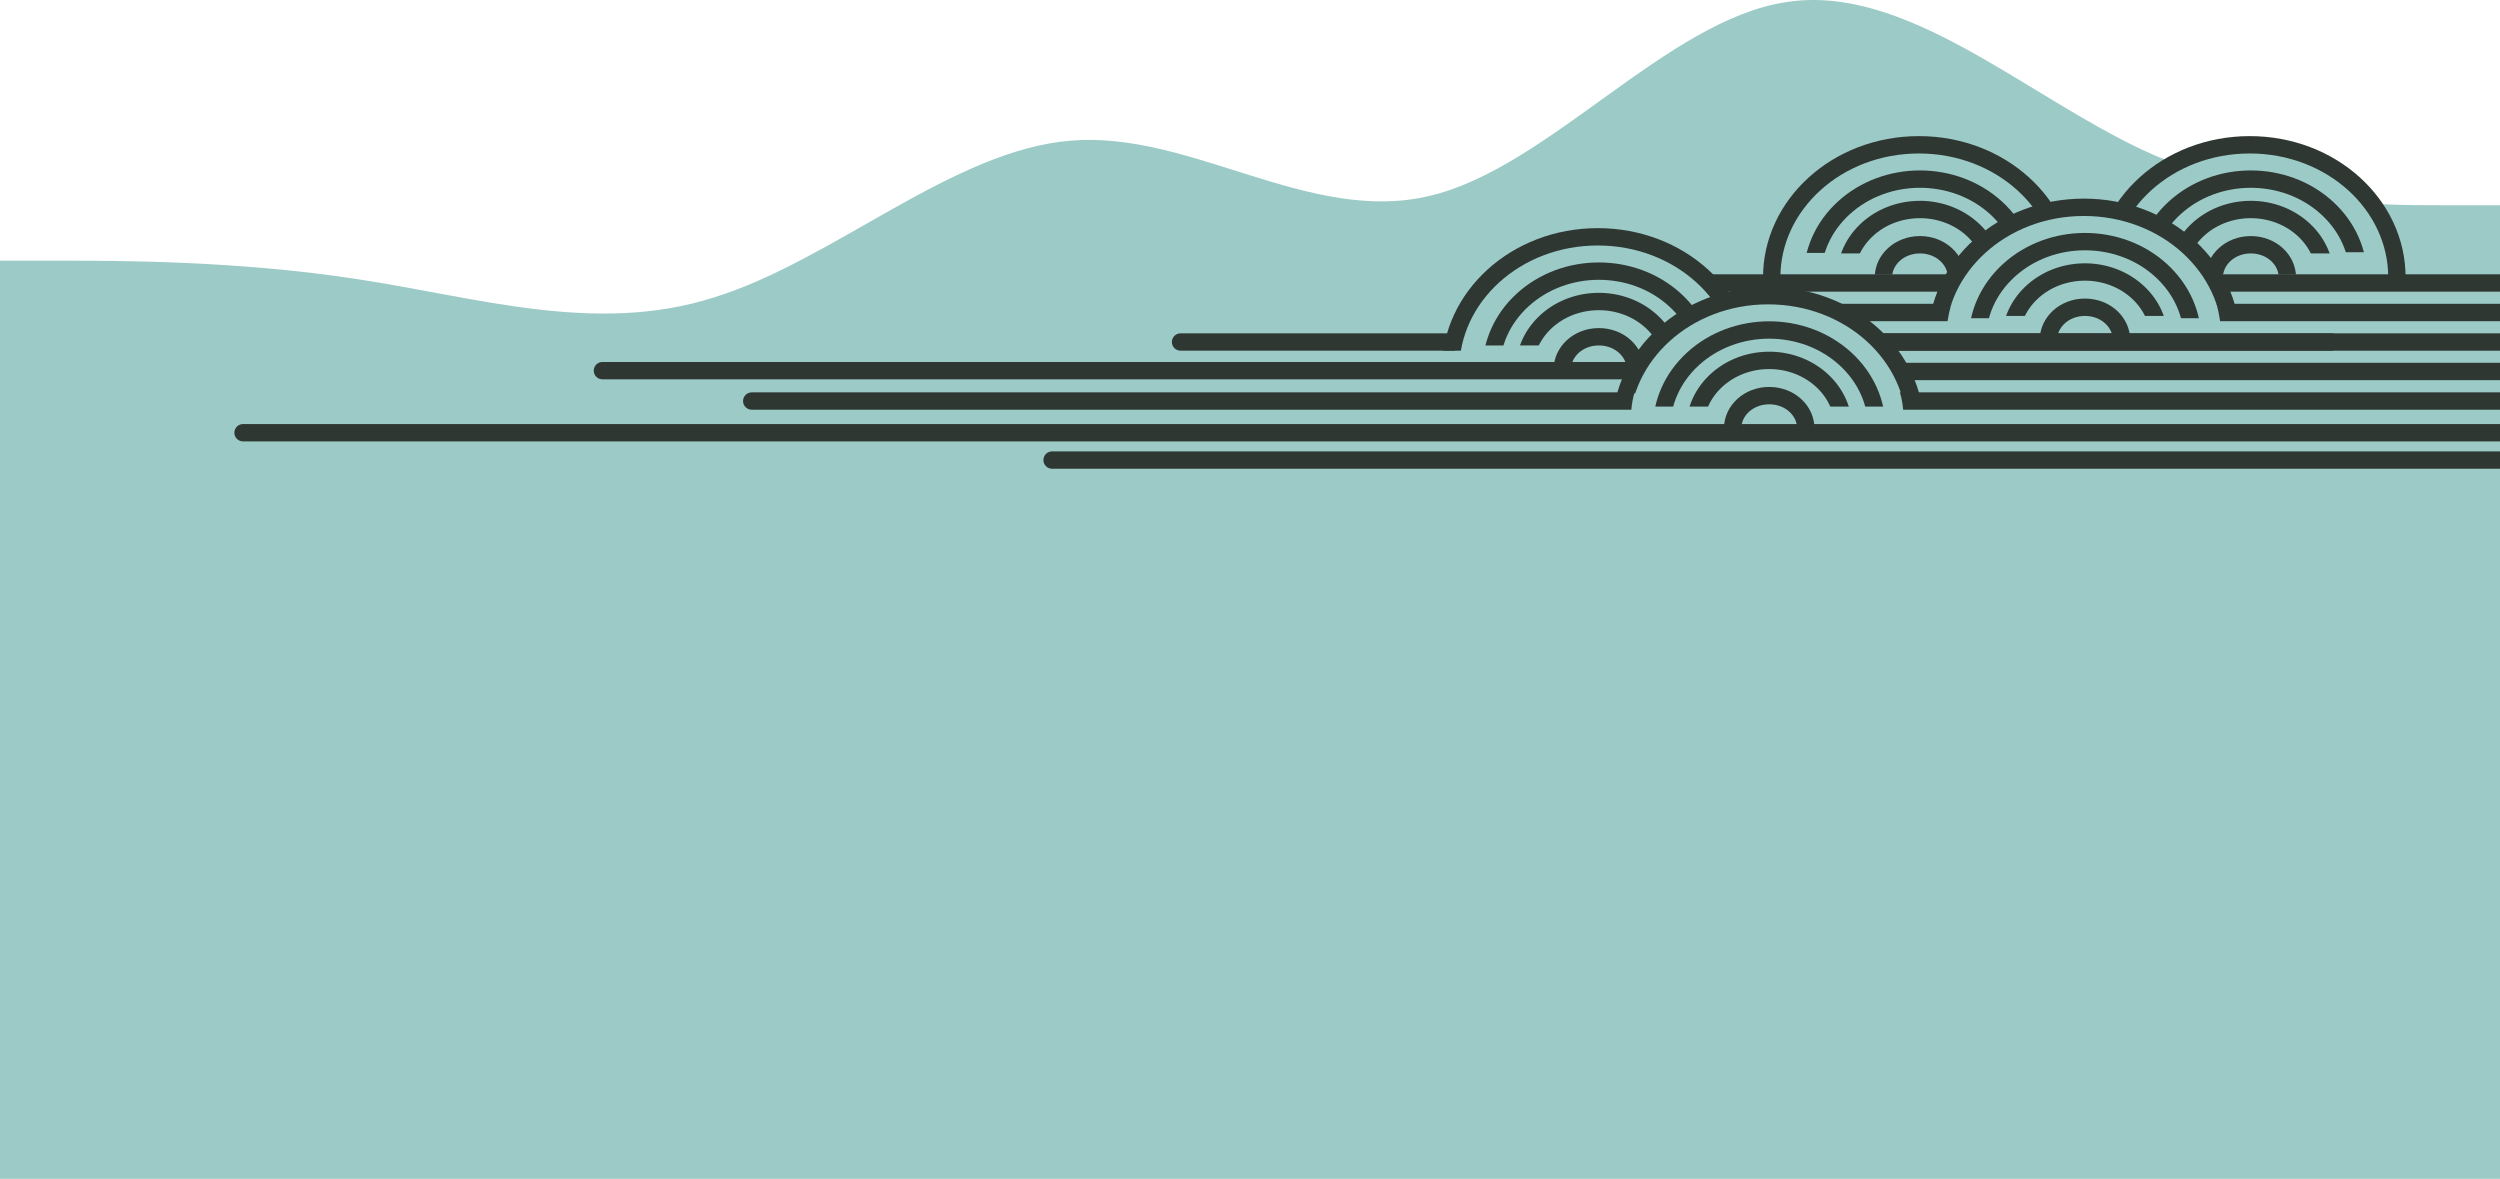
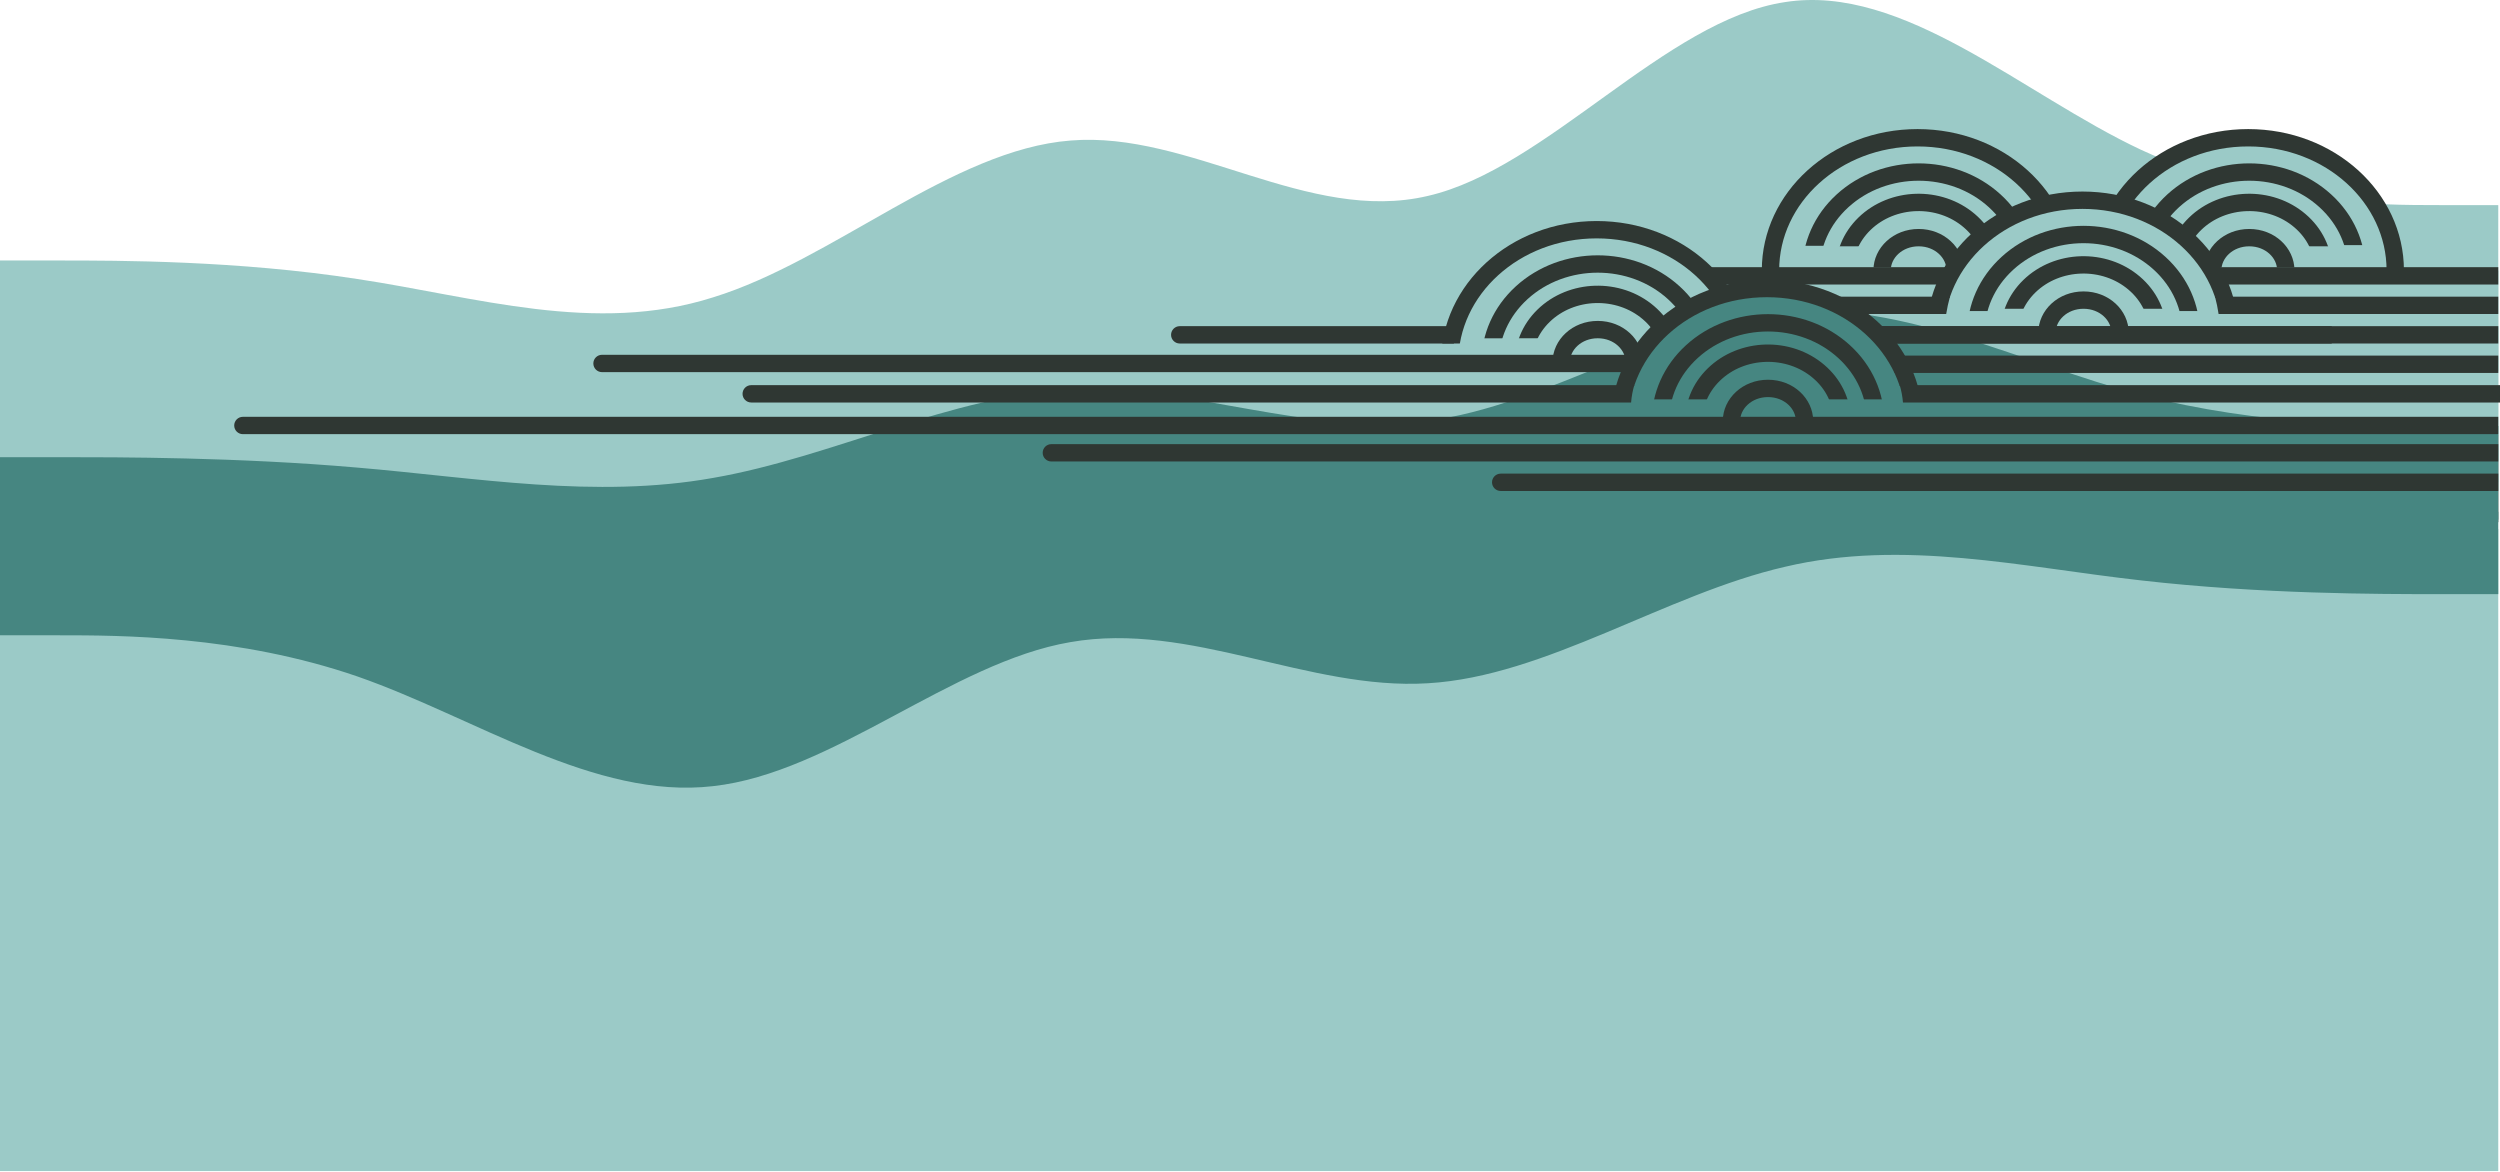
- <svg xmlns="http://www.w3.org/2000/svg" width="1440" height="679" viewBox="0 0 1440 679" fill="none">
-   <path d="M1440 255.555H1405.7C1371.4 255.555 1303 255.555 1234 244.929C1165.7 234.701 1097 212.854 1029 234.403C960 255.555 891 319.11 823 324.373C754.3 330.033 686 276.409 617 292.595C548.6 308.186 480 393.588 411 403.816C342.9 414.442 274 350.887 206 319.11C137.1 287.332 69 287.332 34 287.332H0V192H34.3C68.6 192 137 192 206 192C274.3 192 343 192 411 192C480 192 549 192 617 192C685.7 192 754 192 823 192C891.4 192 960 192 1029 192C1097.1 192 1166 192 1234 192C1302.9 192 1371 192 1406 192H1440V255.555Z" fill="#9BCAC7" />
+ <svg xmlns="http://www.w3.org/2000/svg" width="1441" height="675" viewBox="0 0 1441 675" fill="none">
+   <path d="M0 267.283H34.3C68.6 267.283 137 267.283 206 272.92C274.3 278.346 343 289.937 411 278.505C480 267.283 549 233.566 617 230.774C685.7 227.771 754 256.22 823 247.633C891.4 239.361 960 194.054 1029 188.628C1097.1 182.991 1166 216.708 1234 233.566C1302.9 250.425 1371 250.425 1406 250.425H1440V301H1405.7C1371.4 301 1303 301 1234 301C1165.7 301 1097 301 1029 301C960 301 891 301 823 301C754.3 301 686 301 617 301C548.6 301 480 301 411 301C342.9 301 274 301 206 301C137.1 301 69 301 34 301H0V267.283Z" fill="#2F3733" />
+   <path d="M1440 251.555H1405.7C1371.4 251.555 1303 251.555 1234 240.929C1165.7 230.701 1097 208.854 1029 230.403C960 251.555 891 315.11 823 320.373C754.3 326.033 686 272.409 617 288.595C548.6 304.186 480 389.588 411 399.816C342.9 410.442 274 346.887 206 315.11C137.1 283.332 69 283.332 34 283.332H0V188H34.3C68.6 188 137 188 206 188C274.3 188 343 188 411 188C480 188 549 188 617 188C685.7 188 754 188 823 188C891.4 188 960 188 1029 188C1097.1 188 1166 188 1234 188C1302.9 188 1371 188 1406 188H1440V251.555Z" fill="#9BCAC7" />
  <path d="M0 150.147H34.3C68.6 150.147 137 150.147 206 160.822C274.3 171.099 343 193.048 411 171.398C480 150.147 549 86.294 617 81.006C685.7 75.319 754 129.195 823 112.932C891.4 97.268 960 11.466 1029 1.189C1097.1 -9.486 1166 54.367 1234 86.294C1302.9 118.22 1371 118.22 1406 118.22H1440V214H1405.7C1371.4 214 1303 214 1234 214C1165.7 214 1097 214 1029 214C960 214 891 214 823 214C754.3 214 686 214 617 214C548.6 214 480 214 411 214C342.9 214 274 214 206 214C137.1 214 69 214 34 214H0V150.147Z" fill="#9BCAC7" />
-   <rect width="517" height="122" transform="matrix(-1 0 0 1 1440 160)" fill="#9BCAC7" />
-   <ellipse cx="82.368" cy="71.87" rx="82.368" ry="71.87" transform="matrix(-1 0 0 1 1378.61 87.5356)" fill="#9BCAC7" />
-   <mask id="mask0_69_770" style="mask-type:alpha" maskUnits="userSpaceOnUse" x="1206" y="78" width="180" height="164">
-     <path d="M1211.08 159.743C1211.08 201.452 1248.56 236.083 1295.85 236.083C1343.15 236.083 1380.62 201.452 1380.62 159.743C1380.62 118.034 1343.15 83.403 1295.85 83.403C1248.56 83.403 1211.08 118.034 1211.08 159.743Z" stroke="#252C29" stroke-width="10" stroke-miterlimit="10" />
+   <rect width="517" height="122" transform="matrix(-1 0 0 1 1440 156)" fill="#9BCAC7" />
+   <ellipse cx="82.368" cy="71.87" rx="82.368" ry="71.87" transform="matrix(-1 0 0 1 1378.61 83.5352)" fill="#9BCAC7" />
+   <mask id="mask0_120_5921" style="mask-type:alpha" maskUnits="userSpaceOnUse" x="1206" y="74" width="180" height="164">
+     <path d="M1211.08 155.743C1211.08 197.452 1248.56 232.083 1295.85 232.083C1343.15 232.083 1380.62 197.452 1380.62 155.743C1380.62 114.034 1343.15 79.403 1295.85 79.403C1248.56 79.403 1211.08 114.034 1211.08 155.743Z" stroke="#252C29" stroke-width="10" stroke-miterlimit="10" />
  </mask>
-   <g mask="url(#mask0_69_770)">
-     <rect width="277.789" height="142.125" transform="matrix(-1 0 0 1 1435.14 18.0879)" fill="#2F3733" />
+   <g mask="url(#mask0_120_5921)">
+     <rect width="277.789" height="142.125" transform="matrix(-1 0 0 1 1435.14 14.0879)" fill="#2F3733" />
  </g>
-   <mask id="mask1_69_770" style="mask-type:alpha" maskUnits="userSpaceOnUse" x="1229" y="98" width="135" height="124">
-     <path d="M1252.63 119.737C1228.42 141.827 1228.42 177.642 1252.63 199.732C1276.84 221.822 1316.09 221.822 1340.3 199.732C1364.52 177.642 1364.52 141.827 1340.3 119.737C1316.09 97.647 1276.84 97.647 1252.63 119.737Z" stroke="#252C29" stroke-width="10" stroke-miterlimit="10" />
+   <mask id="mask1_120_5921" style="mask-type:alpha" maskUnits="userSpaceOnUse" x="1229" y="94" width="135" height="124">
+     <path d="M1252.63 115.737C1228.42 137.827 1228.42 173.642 1252.63 195.732C1276.84 217.822 1316.09 217.822 1340.3 195.732C1364.52 173.642 1364.52 137.827 1340.3 115.737C1316.09 93.647 1276.84 93.647 1252.63 115.737Z" stroke="#252C29" stroke-width="10" stroke-miterlimit="10" />
  </mask>
-   <g mask="url(#mask1_69_770)">
-     <path d="M1432.64 35.312H1155.95V145.287H1294.67H1432.64V35.312Z" fill="#2F3733" />
+   <g mask="url(#mask1_120_5921)">
+     <path d="M1432.64 31.312H1155.95V141.287H1294.67H1432.64V31.312Z" fill="#2F3733" />
  </g>
-   <mask id="mask2_69_770" style="mask-type:alpha" maskUnits="userSpaceOnUse" x="1248" y="115" width="97" height="89">
-     <path d="M1265.24 133.004C1249.11 148.709 1249.96 173.411 1267.22 188.175C1284.49 202.939 1311.56 202.108 1327.69 186.403C1343.82 170.698 1342.98 145.997 1325.71 131.233C1308.44 116.469 1281.37 117.3 1265.24 133.004Z" stroke="#252C29" stroke-width="10" stroke-miterlimit="10" />
+   <mask id="mask2_120_5921" style="mask-type:alpha" maskUnits="userSpaceOnUse" x="1248" y="111" width="97" height="89">
+     <path d="M1265.24 129.004C1249.11 144.709 1249.96 169.411 1267.22 184.175C1284.49 198.939 1311.56 198.108 1327.69 182.403C1343.82 166.698 1342.98 141.997 1325.71 127.233C1308.44 112.469 1281.37 113.3 1265.24 129.004Z" stroke="#252C29" stroke-width="10" stroke-miterlimit="10" />
  </mask>
-   <g mask="url(#mask2_69_770)">
-     <rect width="276.916" height="109.96" transform="matrix(-1 0 0 1 1433.3 36.0127)" fill="#2F3733" />
+   <g mask="url(#mask2_120_5921)">
+     <rect width="276.916" height="109.96" transform="matrix(-1 0 0 1 1433.3 32.0127)" fill="#2F3733" />
  </g>
-   <mask id="mask3_69_770" style="mask-type:alpha" maskUnits="userSpaceOnUse" x="1270" y="135" width="53" height="49">
-     <path d="M1275.42 159.743C1275.42 169.686 1284.41 178.511 1296.47 178.511C1308.54 178.511 1317.52 169.686 1317.52 159.743C1317.52 149.799 1308.54 140.975 1296.47 140.975C1284.41 140.975 1275.42 149.799 1275.42 159.743Z" stroke="#252C29" stroke-width="10" stroke-miterlimit="10" />
+   <mask id="mask3_120_5921" style="mask-type:alpha" maskUnits="userSpaceOnUse" x="1270" y="131" width="53" height="49">
+     <path d="M1275.42 155.743C1275.42 165.687 1284.41 174.511 1296.47 174.511C1308.54 174.511 1317.52 165.687 1317.52 155.743C1317.52 145.8 1308.54 136.976 1296.47 136.976C1284.41 136.976 1275.42 145.8 1275.42 155.743Z" stroke="#252C29" stroke-width="10" stroke-miterlimit="10" />
  </mask>
-   <g mask="url(#mask3_69_770)">
-     <rect width="276.916" height="122.178" transform="matrix(-1 0 0 1 1433.3 36.0127)" fill="#2F3733" />
+   <g mask="url(#mask3_120_5921)">
+     <rect width="276.916" height="122.178" transform="matrix(-1 0 0 1 1433.3 32.0127)" fill="#2F3733" />
  </g>
-   <ellipse cx="82.368" cy="71.87" rx="82.368" ry="71.87" transform="matrix(-1 0 0 1 1188.03 87.5356)" fill="#9BCAC7" />
-   <mask id="mask4_69_770" style="mask-type:alpha" maskUnits="userSpaceOnUse" x="1015" y="78" width="181" height="164">
-     <path d="M1020.51 159.743C1020.51 201.452 1057.99 236.083 1105.28 236.083C1152.57 236.083 1190.05 201.452 1190.05 159.743C1190.05 118.034 1152.57 83.403 1105.28 83.403C1057.99 83.403 1020.51 118.034 1020.51 159.743Z" stroke="#252C29" stroke-width="10" stroke-miterlimit="10" />
+   <ellipse cx="82.368" cy="71.87" rx="82.368" ry="71.87" transform="matrix(-1 0 0 1 1188.03 83.5352)" fill="#9BCAC7" />
+   <mask id="mask4_120_5921" style="mask-type:alpha" maskUnits="userSpaceOnUse" x="1015" y="74" width="181" height="164">
+     <path d="M1020.51 155.743C1020.51 197.452 1057.99 232.083 1105.28 232.083C1152.57 232.083 1190.05 197.452 1190.05 155.743C1190.05 114.034 1152.57 79.403 1105.28 79.403C1057.99 79.403 1020.51 114.034 1020.51 155.743Z" stroke="#252C29" stroke-width="10" stroke-miterlimit="10" />
  </mask>
-   <g mask="url(#mask4_69_770)">
-     <rect width="277.789" height="142.125" transform="matrix(-1 0 0 1 1244.56 18.0879)" fill="#2F3733" />
+   <g mask="url(#mask4_120_5921)">
+     <rect width="277.789" height="142.125" transform="matrix(-1 0 0 1 1244.56 14.0879)" fill="#2F3733" />
  </g>
-   <mask id="mask5_69_770" style="mask-type:alpha" maskUnits="userSpaceOnUse" x="1038" y="98" width="136" height="124">
-     <path d="M1062.05 119.737C1037.84 141.827 1037.84 177.642 1062.05 199.732C1086.26 221.822 1125.52 221.822 1149.73 199.732C1173.94 177.642 1173.94 141.827 1149.73 119.737C1125.52 97.647 1086.26 97.647 1062.05 119.737Z" stroke="#252C29" stroke-width="10" stroke-miterlimit="10" />
+   <mask id="mask5_120_5921" style="mask-type:alpha" maskUnits="userSpaceOnUse" x="1038" y="94" width="136" height="124">
+     <path d="M1062.05 115.737C1037.84 137.827 1037.84 173.642 1062.05 195.732C1086.26 217.822 1125.52 217.822 1149.73 195.732C1173.94 173.642 1173.94 137.827 1149.73 115.737C1125.52 93.647 1086.26 93.647 1062.05 115.737Z" stroke="#252C29" stroke-width="10" stroke-miterlimit="10" />
  </mask>
-   <g mask="url(#mask5_69_770)">
-     <path d="M1241.33 35.853H965.156V145.677H1103.62H1241.33V35.853Z" fill="#2F3733" />
+   <g mask="url(#mask5_120_5921)">
+     <path d="M1241.33 31.854H965.156V141.677H1103.62H1241.33V31.854Z" fill="#2F3733" />
  </g>
-   <mask id="mask6_69_770" style="mask-type:alpha" maskUnits="userSpaceOnUse" x="1057" y="115" width="97" height="89">
-     <path d="M1074.66 133.004C1058.53 148.709 1059.38 173.411 1076.65 188.175C1093.92 202.939 1120.99 202.108 1137.12 186.403C1153.25 170.698 1152.4 145.997 1135.13 131.233C1117.86 116.469 1090.79 117.3 1074.66 133.004Z" stroke="#252C29" stroke-width="10" stroke-miterlimit="10" />
+   <mask id="mask6_120_5921" style="mask-type:alpha" maskUnits="userSpaceOnUse" x="1057" y="111" width="97" height="89">
+     <path d="M1074.66 129.004C1058.53 144.709 1059.38 169.411 1076.65 184.175C1093.92 198.939 1120.99 198.108 1137.12 182.403C1153.25 166.698 1152.4 141.997 1135.13 127.233C1117.86 112.469 1090.79 113.3 1074.66 129.004Z" stroke="#252C29" stroke-width="10" stroke-miterlimit="10" />
  </mask>
-   <g mask="url(#mask6_69_770)">
-     <rect width="276.916" height="109.96" transform="matrix(-1 0 0 1 1242.72 36.0127)" fill="#2F3733" />
+   <g mask="url(#mask6_120_5921)">
+     <rect width="276.916" height="109.96" transform="matrix(-1 0 0 1 1242.72 32.0127)" fill="#2F3733" />
  </g>
-   <mask id="mask7_69_770" style="mask-type:alpha" maskUnits="userSpaceOnUse" x="1079" y="135" width="53" height="49">
-     <path d="M1084.85 159.743C1084.85 169.686 1093.83 178.511 1105.9 178.511C1117.96 178.511 1126.95 169.686 1126.95 159.743C1126.95 149.799 1117.96 140.975 1105.9 140.975C1093.83 140.975 1084.85 149.799 1084.85 159.743Z" stroke="#252C29" stroke-width="10" stroke-miterlimit="10" />
+   <mask id="mask7_120_5921" style="mask-type:alpha" maskUnits="userSpaceOnUse" x="1079" y="131" width="53" height="49">
+     <path d="M1084.85 155.743C1084.85 165.687 1093.83 174.511 1105.9 174.511C1117.96 174.511 1126.95 165.687 1126.95 155.743C1126.95 145.8 1117.96 136.976 1105.9 136.976C1093.83 136.976 1084.85 145.8 1084.85 155.743Z" stroke="#252C29" stroke-width="10" stroke-miterlimit="10" />
  </mask>
-   <g mask="url(#mask7_69_770)">
-     <rect width="276.916" height="122.178" transform="matrix(-1 0 0 1 1242.72 36.0127)" fill="#2F3733" />
+   <g mask="url(#mask7_120_5921)">
+     <rect width="276.916" height="122.178" transform="matrix(-1 0 0 1 1242.72 32.0127)" fill="#2F3733" />
  </g>
-   <ellipse cx="82" cy="70.5" rx="82" ry="70.5" transform="matrix(-1 0 0 1 1282.76 118.238)" fill="#9BCAC7" />
-   <mask id="mask8_69_770" style="mask-type:alpha" maskUnits="userSpaceOnUse" x="1110" y="114" width="181" height="164">
-     <path d="M1115.56 195.743C1115.56 237.452 1153.03 272.083 1200.32 272.083C1247.62 272.083 1285.09 237.452 1285.09 195.743C1285.09 154.034 1247.62 119.403 1200.32 119.403C1153.03 119.403 1115.56 154.034 1115.56 195.743Z" stroke="#252C29" stroke-width="10" stroke-miterlimit="10" />
+   <ellipse cx="82" cy="70.5" rx="82" ry="70.5" transform="matrix(-1 0 0 1 1282.76 114.238)" fill="#9BCAC7" />
+   <mask id="mask8_120_5921" style="mask-type:alpha" maskUnits="userSpaceOnUse" x="1110" y="110" width="181" height="164">
+     <path d="M1115.56 191.743C1115.56 233.452 1153.03 268.083 1200.32 268.083C1247.62 268.083 1285.09 233.452 1285.09 191.743C1285.09 150.034 1247.62 115.403 1200.32 115.403C1153.03 115.403 1115.56 150.034 1115.56 191.743Z" stroke="#252C29" stroke-width="10" stroke-miterlimit="10" />
  </mask>
-   <g mask="url(#mask8_69_770)">
-     <rect width="276.746" height="121.158" transform="matrix(-1 0 0 1 1339.31 54.5366)" fill="#2F3733" />
+   <g mask="url(#mask8_120_5921)">
+     <rect width="276.746" height="121.158" transform="matrix(-1 0 0 1 1339.31 50.5361)" fill="#2F3733" />
  </g>
-   <mask id="mask9_69_770" style="mask-type:alpha" maskUnits="userSpaceOnUse" x="1133" y="134" width="136" height="124">
-     <path d="M1157.1 155.737C1132.89 177.827 1132.89 213.642 1157.1 235.732C1181.31 257.822 1220.56 257.822 1244.77 235.732C1268.99 213.642 1268.99 177.827 1244.77 155.737C1220.56 133.647 1181.31 133.647 1157.1 155.737Z" stroke="#252C29" stroke-width="10" stroke-miterlimit="10" />
+   <mask id="mask9_120_5921" style="mask-type:alpha" maskUnits="userSpaceOnUse" x="1133" y="130" width="136" height="124">
+     <path d="M1157.1 151.737C1132.89 173.827 1132.89 209.642 1157.1 231.732C1181.31 253.822 1220.56 253.822 1244.77 231.732C1268.99 209.642 1268.99 173.827 1244.77 151.737C1220.56 129.647 1181.31 129.647 1157.1 151.737Z" stroke="#252C29" stroke-width="10" stroke-miterlimit="10" />
  </mask>
-   <g mask="url(#mask9_69_770)">
-     <path d="M1336.38 71.853H1060.2V183.292H1198.67H1336.38V71.853Z" fill="#2F3733" />
+   <g mask="url(#mask9_120_5921)">
+     <path d="M1336.38 67.853H1060.2V179.292H1198.67H1336.38V67.853Z" fill="#2F3733" />
  </g>
-   <mask id="mask10_69_770" style="mask-type:alpha" maskUnits="userSpaceOnUse" x="1152" y="151" width="97" height="89">
-     <path d="M1169.71 169.004C1153.58 184.709 1154.43 209.411 1171.7 224.175C1188.96 238.939 1216.03 238.108 1232.16 222.403C1248.29 206.698 1247.45 181.997 1230.18 167.233C1212.91 152.469 1185.84 153.3 1169.71 169.004Z" stroke="#252C29" stroke-width="10" stroke-miterlimit="10" />
+   <mask id="mask10_120_5921" style="mask-type:alpha" maskUnits="userSpaceOnUse" x="1152" y="147" width="97" height="89">
+     <path d="M1169.71 165.004C1153.58 180.709 1154.43 205.411 1171.7 220.175C1188.96 234.939 1216.03 234.108 1232.16 218.403C1248.29 202.698 1247.45 177.997 1230.18 163.233C1212.91 148.469 1185.84 149.3 1169.71 165.004Z" stroke="#252C29" stroke-width="10" stroke-miterlimit="10" />
  </mask>
-   <g mask="url(#mask10_69_770)">
-     <rect width="276.916" height="109.96" transform="matrix(-1 0 0 1 1337.77 72.0127)" fill="#2F3733" />
+   <g mask="url(#mask10_120_5921)">
+     <rect width="276.916" height="109.96" transform="matrix(-1 0 0 1 1337.77 68.0127)" fill="#2F3733" />
  </g>
-   <mask id="mask11_69_770" style="mask-type:alpha" maskUnits="userSpaceOnUse" x="1174" y="171" width="53" height="49">
-     <path d="M1179.89 195.743C1179.89 205.686 1188.88 214.511 1200.94 214.511C1213.01 214.511 1221.99 205.686 1221.99 195.743C1221.99 185.799 1213.01 176.975 1200.94 176.975C1188.88 176.975 1179.89 185.799 1179.89 195.743Z" stroke="#252C29" stroke-width="10" stroke-miterlimit="10" />
+   <mask id="mask11_120_5921" style="mask-type:alpha" maskUnits="userSpaceOnUse" x="1174" y="167" width="53" height="49">
+     <path d="M1179.89 191.743C1179.89 201.687 1188.88 210.511 1200.94 210.511C1213.01 210.511 1221.99 201.687 1221.99 191.743C1221.99 181.8 1213.01 172.976 1200.94 172.976C1188.88 172.976 1179.89 181.8 1179.89 191.743Z" stroke="#252C29" stroke-width="10" stroke-miterlimit="10" />
  </mask>
-   <g mask="url(#mask11_69_770)">
-     <rect width="276.916" height="122.178" transform="matrix(-1 0 0 1 1337.77 72.0122)" fill="#2F3733" />
+   <g mask="url(#mask11_120_5921)">
+     <rect width="276.916" height="122.178" transform="matrix(-1 0 0 1 1337.77 68.0127)" fill="#2F3733" />
  </g>
-   <ellipse cx="82.368" cy="71.87" rx="82.368" ry="71.87" transform="matrix(-1 0 0 1 1003.08 140.536)" fill="#9BCAC7" />
-   <mask id="mask12_69_770" style="mask-type:alpha" maskUnits="userSpaceOnUse" x="830" y="131" width="181" height="164">
-     <path d="M835.555 212.743C835.555 254.452 873.032 289.083 920.325 289.083C967.617 289.083 1005.09 254.452 1005.09 212.743C1005.09 171.034 967.617 136.403 920.325 136.403C873.032 136.403 835.555 171.034 835.555 212.743Z" stroke="#252C29" stroke-width="10" stroke-miterlimit="10" />
+   <ellipse cx="82.368" cy="71.87" rx="82.368" ry="71.87" transform="matrix(-1 0 0 1 1003.08 136.535)" fill="#9BCAC7" />
+   <mask id="mask12_120_5921" style="mask-type:alpha" maskUnits="userSpaceOnUse" x="830" y="127" width="181" height="164">
+     <path d="M835.555 208.743C835.555 250.452 873.032 285.083 920.325 285.083C967.617 285.083 1005.09 250.452 1005.09 208.743C1005.09 167.034 967.617 132.403 920.325 132.403C873.032 132.403 835.555 167.034 835.555 208.743Z" stroke="#252C29" stroke-width="10" stroke-miterlimit="10" />
  </mask>
-   <g mask="url(#mask12_69_770)">
-     <rect width="278" height="131" transform="matrix(-1 0 0 1 1060 71)" fill="#2F3733" />
+   <g mask="url(#mask12_120_5921)">
+     <rect width="278" height="131" transform="matrix(-1 0 0 1 1060 67)" fill="#2F3733" />
  </g>
-   <mask id="mask13_69_770" style="mask-type:alpha" maskUnits="userSpaceOnUse" x="853" y="151" width="136" height="124">
-     <path d="M877.099 172.737C852.888 194.827 852.888 230.642 877.099 252.732C901.31 274.822 940.564 274.822 964.775 252.732C988.986 230.642 988.986 194.827 964.775 172.737C940.564 150.647 901.31 150.647 877.099 172.737Z" stroke="#252C29" stroke-width="10" stroke-miterlimit="10" />
+   <mask id="mask13_120_5921" style="mask-type:alpha" maskUnits="userSpaceOnUse" x="853" y="147" width="136" height="124">
+     <path d="M877.099 168.737C852.888 190.827 852.888 226.642 877.099 248.732C901.31 270.822 940.564 270.822 964.775 248.732C988.986 226.642 988.986 190.827 964.775 168.737C940.564 146.647 901.31 146.647 877.099 168.737Z" stroke="#252C29" stroke-width="10" stroke-miterlimit="10" />
  </mask>
-   <g mask="url(#mask13_69_770)">
-     <path d="M1056 89H780V199H918.377H1056V89Z" fill="#2F3733" />
+   <g mask="url(#mask13_120_5921)">
+     <path d="M1056 85H780V195H918.377H1056V85Z" fill="#2F3733" />
  </g>
-   <mask id="mask14_69_770" style="mask-type:alpha" maskUnits="userSpaceOnUse" x="872" y="168" width="97" height="89">
-     <path d="M889.71 186.004C873.58 201.709 874.427 226.411 891.695 241.175C908.963 255.939 936.035 255.108 952.164 239.403C968.294 223.698 967.447 198.997 950.179 184.233C932.911 169.469 905.839 170.3 889.71 186.004Z" stroke="#252C29" stroke-width="10" stroke-miterlimit="10" />
+   <mask id="mask14_120_5921" style="mask-type:alpha" maskUnits="userSpaceOnUse" x="872" y="164" width="97" height="89">
+     <path d="M889.71 182.004C873.58 197.709 874.427 222.411 891.695 237.175C908.963 251.939 936.035 251.108 952.164 235.403C968.294 219.698 967.447 194.997 950.179 180.233C932.911 165.469 905.839 166.3 889.71 182.004Z" stroke="#252C29" stroke-width="10" stroke-miterlimit="10" />
  </mask>
-   <g mask="url(#mask14_69_770)">
-     <rect width="276.916" height="109.96" transform="matrix(-1 0 0 1 1057.77 89.0127)" fill="#2F3733" />
+   <g mask="url(#mask14_120_5921)">
+     <rect width="276.916" height="109.96" transform="matrix(-1 0 0 1 1057.77 85.0127)" fill="#2F3733" />
  </g>
-   <mask id="mask15_69_770" style="mask-type:alpha" maskUnits="userSpaceOnUse" x="894" y="188" width="53" height="49">
-     <path d="M899.895 212.743C899.895 222.686 908.878 231.511 920.944 231.511C933.011 231.511 941.994 222.686 941.994 212.743C941.994 202.799 933.011 193.975 920.944 193.975C908.878 193.975 899.895 202.799 899.895 212.743Z" stroke="#252C29" stroke-width="10" stroke-miterlimit="10" />
+   <mask id="mask15_120_5921" style="mask-type:alpha" maskUnits="userSpaceOnUse" x="894" y="184" width="53" height="49">
+     <path d="M899.894 208.743C899.894 218.687 908.877 227.511 920.944 227.511C933.011 227.511 941.994 218.687 941.994 208.743C941.994 198.8 933.011 189.976 920.944 189.976C908.877 189.976 899.894 198.8 899.894 208.743Z" stroke="#252C29" stroke-width="10" stroke-miterlimit="10" />
  </mask>
-   <g mask="url(#mask15_69_770)">
-     <rect width="276.916" height="122.178" transform="matrix(-1 0 0 1 1057.77 89.0127)" fill="#2F3733" />
+   <g mask="url(#mask15_120_5921)">
+     <rect width="276.916" height="122.178" transform="matrix(-1 0 0 1 1057.77 85.0127)" fill="#2F3733" />
  </g>
-   <path fill-rule="evenodd" clip-rule="evenodd" d="M838.01 202H680C677.239 202 675 199.761 675 197C675 194.239 677.239 192 680 192H841.163C839.775 195.218 838.712 198.558 838.01 202ZM993.009 202C992.297 198.558 991.222 195.218 989.825 192H1344V202H993.009Z" fill="#2F3733" />
-   <ellipse cx="82.5" cy="53.5" rx="82.5" ry="53.5" transform="matrix(-1 0 0 1 1101 175)" fill="#9BCAC7" />
-   <mask id="mask16_69_770" style="mask-type:alpha" maskUnits="userSpaceOnUse" x="928" y="165" width="181" height="163">
-     <path d="M933.681 246.647C933.681 288.355 971.158 322.986 1018.45 322.986C1065.74 322.986 1103.22 288.355 1103.22 246.647C1103.22 204.938 1065.74 170.307 1018.45 170.307C971.158 170.307 933.681 204.938 933.681 246.647Z" stroke="#252C29" stroke-width="10" stroke-miterlimit="10" />
+   <rect y="305" width="1440" height="370" fill="#9BCAC7" />
+   <path d="M0 263.514H34.3C68.6 263.514 137 263.514 206 269.523C274.3 275.307 343 287.662 411 275.475C480 263.514 549 227.572 617 224.596C685.7 221.395 754 251.72 823 242.567C891.4 233.75 960 185.454 1029 179.669C1097.1 173.661 1166 209.602 1234 227.572C1302.9 245.543 1371 245.543 1406 245.543H1440V299.455H1405.7C1371.4 299.455 1303 299.455 1234 299.455C1165.7 299.455 1097 299.455 1029 299.455C960 299.455 891 299.455 823 299.455C754.3 299.455 686 299.455 617 299.455C548.6 299.455 480 299.455 411 299.455C342.9 299.455 274 299.455 206 299.455C137.1 299.455 69 299.455 34 299.455H0V263.514Z" fill="#468681" />
+   <path d="M1440 342.463H1405.7C1371.4 342.463 1303 342.463 1234 334.531C1165.7 326.896 1097 310.588 1029 326.673C960 342.463 891 389.905 823 393.834C754.3 398.059 686 358.03 617 370.113C548.6 381.751 480 445.502 411 453.137C342.9 461.069 274 413.626 206 389.905C137.1 366.184 69 366.184 34 366.184H0V295.021H34.3C68.6 295.021 137 295.021 206 295.021C274.3 295.021 343 295.021 411 295.021C480 295.021 549 295.021 617 295.021C685.7 295.021 754 295.021 823 295.021C891.4 295.021 960 295.021 1029 295.021C1097.1 295.021 1166 295.021 1234 295.021C1302.9 295.021 1371 295.021 1406 295.021H1440V342.463Z" fill="#468681" />
+   <path fill-rule="evenodd" clip-rule="evenodd" d="M838.01 198H680C677.239 198 675 195.761 675 193C675 190.239 677.239 188 680 188H841.163C839.775 191.218 838.712 194.558 838.01 198ZM993.009 198C992.297 194.558 991.222 191.218 989.825 188H1344V198H993.009Z" fill="#2F3733" />
+   <ellipse cx="82.5" cy="53.5" rx="82.5" ry="53.5" transform="matrix(-1 0 0 1 1101 171)" fill="#468681" />
+   <mask id="mask16_120_5921" style="mask-type:alpha" maskUnits="userSpaceOnUse" x="928" y="161" width="181" height="163">
+     <path d="M933.681 242.647C933.681 284.355 971.158 318.986 1018.45 318.986C1065.74 318.986 1103.22 284.355 1103.22 242.647C1103.22 200.938 1065.74 166.307 1018.45 166.307C971.158 166.307 933.681 200.938 933.681 242.647Z" stroke="#252C29" stroke-width="10" stroke-miterlimit="10" />
  </mask>
-   <g mask="url(#mask16_69_770)">
-     <path d="M1155.01 105.44H878.264V226.598H1155.01V105.44Z" fill="#2F3733" />
+   <g mask="url(#mask16_120_5921)">
+     <path d="M1155.01 101.44H878.264V222.599H1155.01V101.44Z" fill="#2F3733" />
  </g>
-   <mask id="mask17_69_770" style="mask-type:alpha" maskUnits="userSpaceOnUse" x="951" y="185" width="136" height="123">
-     <path d="M975.225 206.641C951.014 228.731 951.014 264.546 975.225 286.635C999.436 308.725 1038.69 308.725 1062.9 286.635C1087.11 264.546 1087.11 228.731 1062.9 206.641C1038.69 184.551 999.436 184.551 975.225 206.641Z" stroke="#252C29" stroke-width="10" stroke-miterlimit="10" />
+   <mask id="mask17_120_5921" style="mask-type:alpha" maskUnits="userSpaceOnUse" x="951" y="181" width="136" height="123">
+     <path d="M975.225 202.64C951.014 224.73 951.014 260.545 975.225 282.635C999.436 304.725 1038.69 304.725 1062.9 282.635C1087.11 260.545 1087.11 224.73 1062.9 202.64C1038.69 180.551 999.436 180.551 975.225 202.64Z" stroke="#252C29" stroke-width="10" stroke-miterlimit="10" />
  </mask>
-   <g mask="url(#mask17_69_770)">
-     <path d="M1154.5 122.757H878.328V234.196H1016.79H1154.5V122.757Z" fill="#2F3733" />
+   <g mask="url(#mask17_120_5921)">
+     <path d="M1154.5 118.757H878.328V230.196H1016.79H1154.5V118.757Z" fill="#2F3733" />
  </g>
-   <mask id="mask18_69_770" style="mask-type:alpha" maskUnits="userSpaceOnUse" x="971" y="202" width="97" height="89">
-     <path d="M987.835 219.908C971.705 235.612 972.553 260.314 989.821 275.078C1007.09 289.842 1034.16 289.011 1050.29 273.306C1066.42 257.602 1065.57 232.9 1048.3 218.136C1031.04 203.372 1003.97 204.203 987.835 219.908Z" stroke="#252C29" stroke-width="10" stroke-miterlimit="10" />
+   <mask id="mask18_120_5921" style="mask-type:alpha" maskUnits="userSpaceOnUse" x="971" y="198" width="97" height="89">
+     <path d="M987.836 215.908C971.706 231.612 972.553 256.314 989.821 271.078C1007.09 285.842 1034.16 285.011 1050.29 269.306C1066.42 253.602 1065.57 228.9 1048.3 214.136C1031.04 199.372 1003.97 200.203 987.836 215.908Z" stroke="#252C29" stroke-width="10" stroke-miterlimit="10" />
  </mask>
-   <g mask="url(#mask18_69_770)">
-     <rect width="229.338" height="111.439" transform="matrix(-1 0 0 1 1107.67 122.757)" fill="#2F3733" />
+   <g mask="url(#mask18_120_5921)">
+     <rect width="229.338" height="111.439" transform="matrix(-1 0 0 1 1107.67 118.757)" fill="#2F3733" />
  </g>
-   <mask id="mask19_69_770" style="mask-type:alpha" maskUnits="userSpaceOnUse" x="993" y="222" width="53" height="49">
-     <path d="M998.02 246.646C998.02 256.59 1007 265.414 1019.07 265.414C1031.14 265.414 1040.12 256.59 1040.12 246.646C1040.12 236.703 1031.14 227.878 1019.07 227.878C1007 227.878 998.02 236.703 998.02 246.646Z" stroke="#252C29" stroke-width="10" stroke-miterlimit="10" />
+   <mask id="mask19_120_5921" style="mask-type:alpha" maskUnits="userSpaceOnUse" x="993" y="218" width="53" height="49">
+     <path d="M998.02 242.647C998.02 252.59 1007 261.414 1019.07 261.414C1031.14 261.414 1040.12 252.59 1040.12 242.647C1040.12 232.703 1031.14 223.879 1019.07 223.879C1007 223.879 998.02 232.703 998.02 242.647Z" stroke="#252C29" stroke-width="10" stroke-miterlimit="10" />
  </mask>
-   <g mask="url(#mask19_69_770)">
-     <rect width="276.916" height="122.178" transform="matrix(-1 0 0 1 1155.9 122.916)" fill="#2F3733" />
+   <g mask="url(#mask19_120_5921)">
+     <rect width="276.916" height="122.178" transform="matrix(-1 0 0 1 1155.9 118.916)" fill="#2F3733" />
  </g>
-   <path d="M1440 197H1082" stroke="#2F3733" stroke-width="10" />
-   <path d="M1440 213.965H1092" stroke="#2F3733" stroke-width="10" />
-   <path d="M1440 163H1277" stroke="#2F3733" stroke-width="10" />
-   <path d="M1123 163H984" stroke="#2F3733" stroke-width="10" />
-   <path d="M139.998 254.253C137.236 254.253 134.998 252.014 134.998 249.253C134.998 246.492 137.236 244.253 139.998 244.253V254.253ZM1440 254.253H139.998V244.253H1440V254.253Z" fill="#2F3733" />
-   <path d="M347 218.5C344.238 218.5 342 216.261 342 213.5C342 210.739 344.238 208.5 347 208.5V218.5ZM941 218.5H347V208.5H941V218.5Z" fill="#2F3733" />
-   <path d="M606 270C603.239 270 601 267.761 601 265C601 262.239 603.239 260 606 260V270ZM1440 270H606V260H1440V270Z" fill="#2F3733" />
-   <path d="M865 287C862.239 287 860 284.761 860 282C860 279.239 862.239 277 865 277V287ZM1440 287H865V277H1440V287Z" fill="#2F3733" />
-   <path fill-rule="evenodd" clip-rule="evenodd" d="M1121.78 185H1059.5V175H1123.96C1123.06 178.256 1122.33 181.595 1121.78 185ZM1278.8 185C1278.28 181.578 1277.6 178.241 1276.73 175H1440V185H1278.8Z" fill="#2F3733" />
-   <path fill-rule="evenodd" clip-rule="evenodd" d="M939.661 236H432.995C430.234 236 427.995 233.761 427.995 231C427.995 228.239 430.234 226 432.995 226H941.492C940.549 229.237 939.928 232.577 939.661 236ZM1096.21 236C1095.93 232.577 1095.3 229.237 1094.35 226H1440V236H1096.21Z" fill="#2F3733" />
-   <rect y="275" width="1440" height="404" fill="#9BCAC7" />
+   <path d="M1440 193H1082" stroke="#2F3733" stroke-width="10" />
+   <path d="M1440 209.965H1092" stroke="#2F3733" stroke-width="10" />
+   <path d="M1440 159H1277" stroke="#2F3733" stroke-width="10" />
+   <path d="M139.998 250.253C137.236 250.253 134.998 248.014 134.998 245.253C134.998 242.492 137.236 240.253 139.998 240.253V250.253ZM1440 250.253H139.998V240.253H1440V250.253Z" fill="#2F3733" />
+   <path d="M347 214.5C344.238 214.5 342 212.261 342 209.5C342 206.739 344.238 204.5 347 204.5V214.5ZM941 214.5H347V204.5H941V214.5Z" fill="#2F3733" />
+   <path d="M606 266C603.239 266 601 263.761 601 261C601 258.239 603.239 256 606 256V266ZM1440 266H606V256H1440V266Z" fill="#2F3733" />
+   <path d="M865 283C862.239 283 860 280.761 860 278C860 275.239 862.239 273 865 273V283ZM1440 283H865V273H1440V283Z" fill="#2F3733" />
+   <path fill-rule="evenodd" clip-rule="evenodd" d="M1121.78 181H1059.5V171H1123.96C1123.06 174.256 1122.33 177.595 1121.78 181ZM1278.8 181C1278.28 177.578 1277.6 174.241 1276.73 171H1440V181H1278.8Z" fill="#2F3733" />
+   <path fill-rule="evenodd" clip-rule="evenodd" d="M940.167 232H433C430.239 232 428 229.761 428 227C428 224.239 430.239 222 433 222H942C941.056 225.237 940.434 228.577 940.167 232ZM1096.87 232C1096.59 228.577 1095.96 225.237 1095.01 222H1441V232H1096.87Z" fill="#2F3733" />
+   <path d="M1123 159H984" stroke="#2F3733" stroke-width="10" />
</svg>
